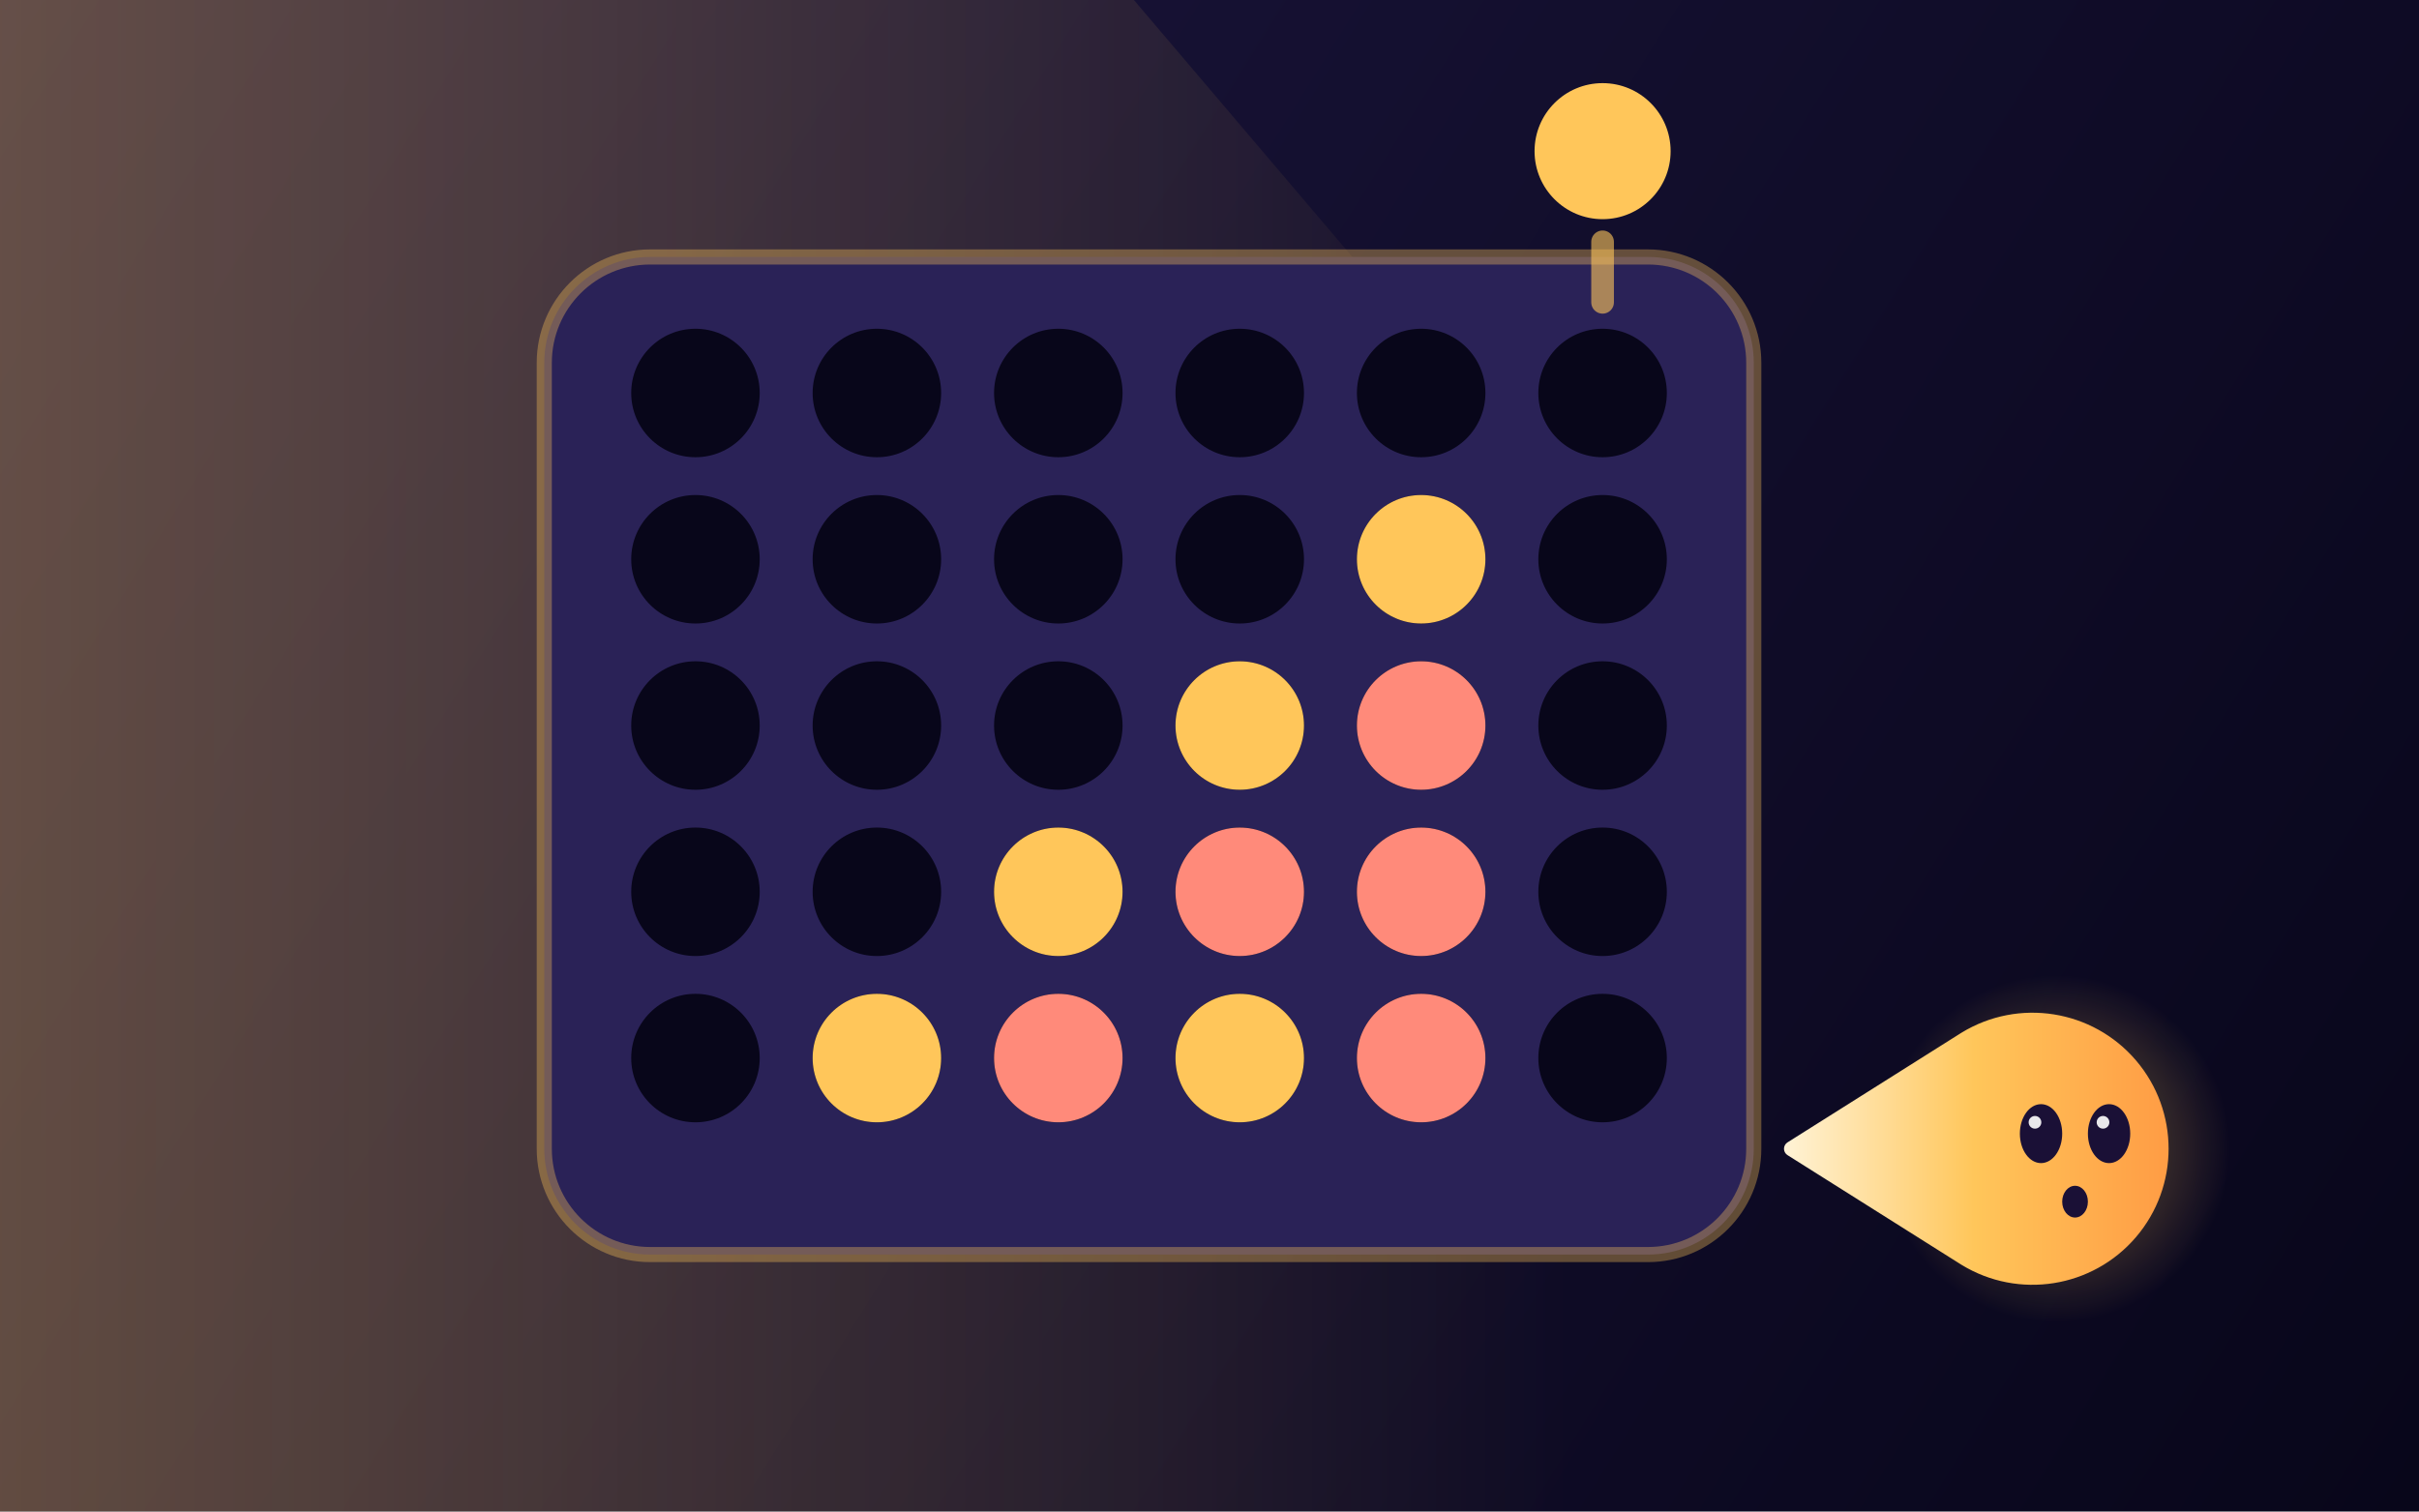
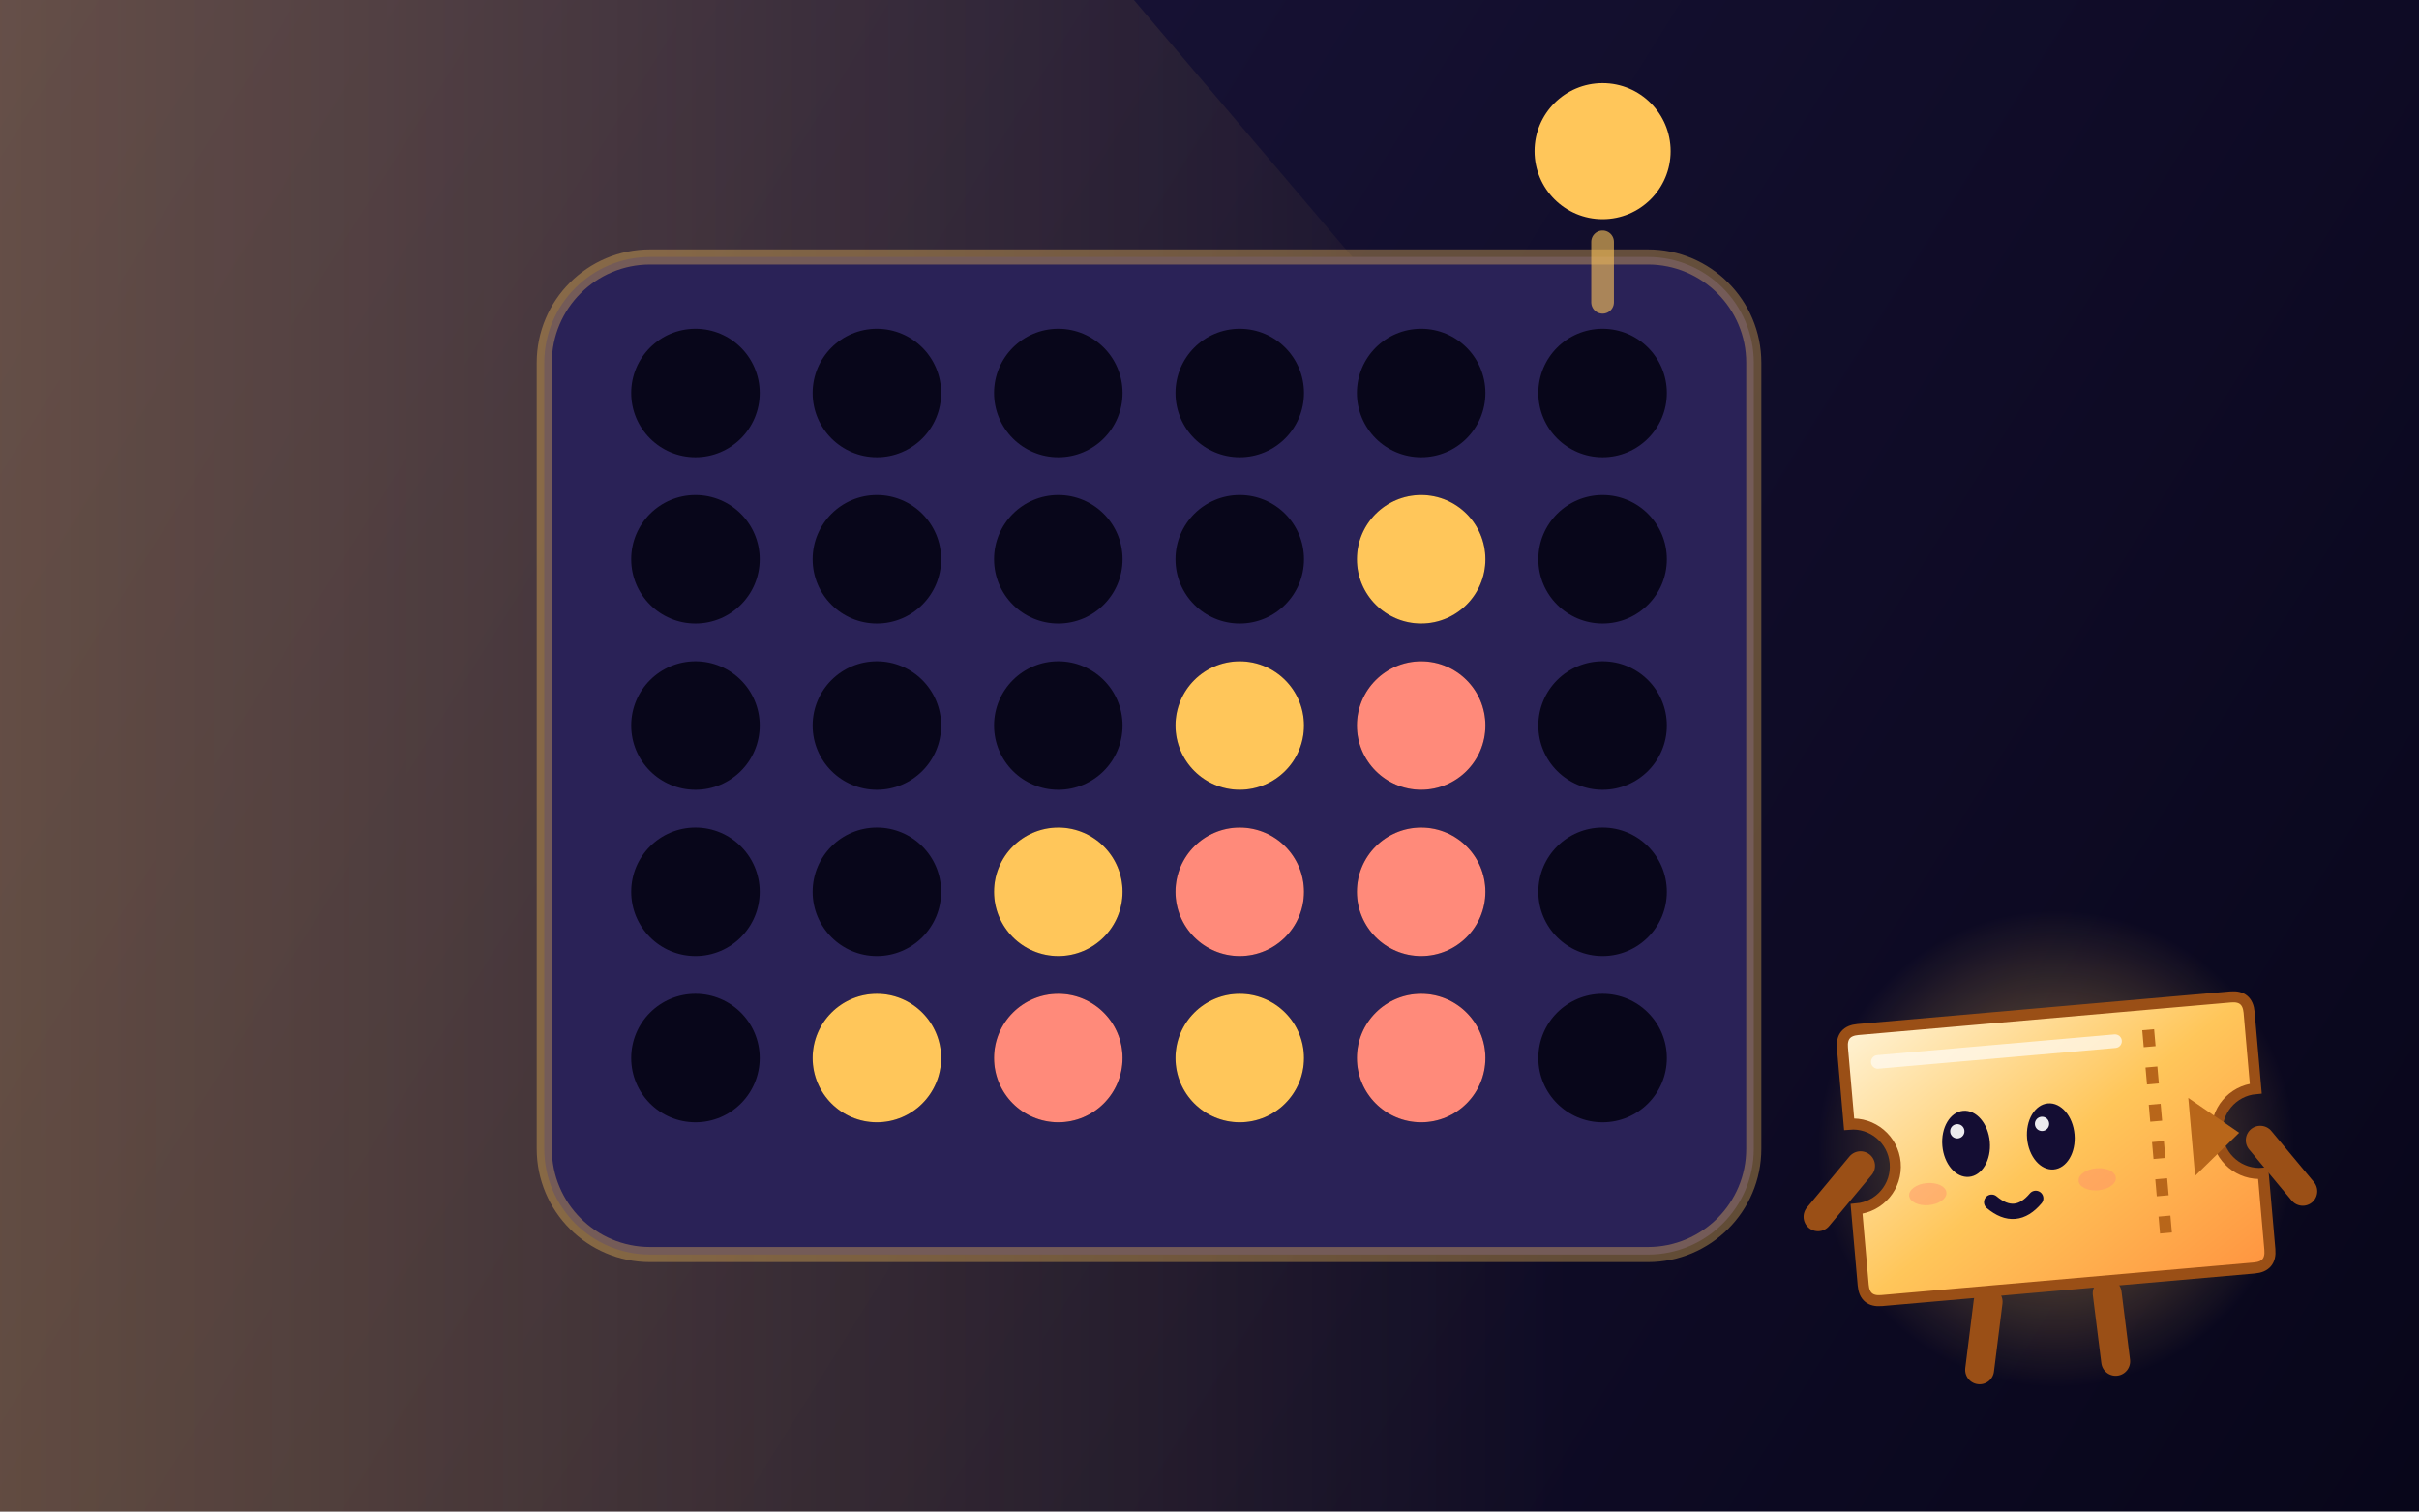
<svg xmlns="http://www.w3.org/2000/svg" viewBox="0 0 320 200" width="320" height="200">
  <defs>
    <linearGradient id="cfb" gradientUnits="userSpaceOnUse" x1="0" y1="0" x2="320" y2="200">
      <stop offset="0" stop-color="#1d1740" stop-opacity="1" />
      <stop offset="1" stop-color="#08061a" stop-opacity="1" />
    </linearGradient>
    <linearGradient id="cfl" gradientUnits="userSpaceOnUse" x1="0" y1="0" x2="320" y2="0">
      <stop offset="0" stop-color="#ffc65a" stop-opacity="0.32" />
      <stop offset="0.65" stop-color="#ffc65a" stop-opacity="0" />
    </linearGradient>
  </defs>
  <rect width="320" height="200" fill="url(#cfb)" />
  <path d="M0 0 L150 0 L320 200 L0 200 Z" fill="url(#cfl)" />
  <rect x="72" y="34" width="160" height="132" rx="14" fill="#2a2257" stroke="#ffc65a" stroke-opacity=".35" stroke-width="2" />
  <circle cx="92" cy="52" r="8.5" fill="#08061a" />
  <circle cx="92" cy="74" r="8.5" fill="#08061a" />
  <circle cx="92" cy="96" r="8.5" fill="#08061a" />
  <circle cx="92" cy="118" r="8.5" fill="#08061a" />
  <circle cx="92" cy="140" r="8.5" fill="#08061a" />
  <circle cx="116" cy="52" r="8.5" fill="#08061a" />
  <circle cx="116" cy="74" r="8.5" fill="#08061a" />
  <circle cx="116" cy="96" r="8.5" fill="#08061a" />
  <circle cx="116" cy="118" r="8.5" fill="#08061a" />
  <circle cx="116" cy="140" r="8.5" fill="#08061a" />
  <circle cx="140" cy="52" r="8.5" fill="#08061a" />
  <circle cx="140" cy="74" r="8.5" fill="#08061a" />
  <circle cx="140" cy="96" r="8.5" fill="#08061a" />
  <circle cx="140" cy="118" r="8.5" fill="#08061a" />
  <circle cx="140" cy="140" r="8.5" fill="#08061a" />
  <circle cx="164" cy="52" r="8.5" fill="#08061a" />
  <circle cx="164" cy="74" r="8.5" fill="#08061a" />
  <circle cx="164" cy="96" r="8.5" fill="#08061a" />
  <circle cx="164" cy="118" r="8.5" fill="#08061a" />
  <circle cx="164" cy="140" r="8.5" fill="#08061a" />
  <circle cx="188" cy="52" r="8.5" fill="#08061a" />
  <circle cx="188" cy="74" r="8.5" fill="#08061a" />
  <circle cx="188" cy="96" r="8.5" fill="#08061a" />
  <circle cx="188" cy="118" r="8.5" fill="#08061a" />
  <circle cx="188" cy="140" r="8.5" fill="#08061a" />
  <circle cx="212" cy="52" r="8.5" fill="#08061a" />
  <circle cx="212" cy="74" r="8.5" fill="#08061a" />
  <circle cx="212" cy="96" r="8.5" fill="#08061a" />
  <circle cx="212" cy="118" r="8.5" fill="#08061a" />
  <circle cx="212" cy="140" r="8.5" fill="#08061a" />
  <circle cx="116" cy="140" r="8.5" fill="#ffc65a" />
  <circle cx="140" cy="140" r="8.5" fill="#ff8a7a" />
  <circle cx="140" cy="118" r="8.5" fill="#ffc65a" />
  <circle cx="164" cy="140" r="8.5" fill="#ffc65a" />
  <circle cx="164" cy="118" r="8.5" fill="#ff8a7a" />
  <circle cx="164" cy="96" r="8.5" fill="#ffc65a" />
  <circle cx="188" cy="140" r="8.5" fill="#ff8a7a" />
  <circle cx="188" cy="118" r="8.5" fill="#ff8a7a" />
  <circle cx="188" cy="96" r="8.5" fill="#ff8a7a" />
  <circle cx="188" cy="74" r="8.5" fill="#ffc65a" />
  <circle cx="212" cy="20" r="9" fill="#ffc65a" />
  <path d="M212 32 V40" stroke="#ffc65a" stroke-width="3" stroke-linecap="round" opacity=".6" />
-   <g transform="translate(232 120) scale(1.0)">
+   <svg x="236" y="116" width="72" height="72" viewBox="0 0 64 64">
    <defs>
-       <linearGradient id="pff" gradientUnits="userSpaceOnUse" x1="4" y1="0" x2="60" y2="0">
-         <stop offset="0" stop-color="#fff3d6" stop-opacity="1" />
-         <stop offset="0.45" stop-color="#ffc65a" stop-opacity="1" />
-         <stop offset="1" stop-color="#ff9440" stop-opacity="1" />
+       <linearGradient id="cf-sd-gold" x1="0" y1="0" x2="1" y2="1">
+         <stop offset="0" stop-color="#fff3d6" />
+         <stop offset=".5" stop-color="#ffc65a" />
+         <stop offset="1" stop-color="#ff9440" />
      </linearGradient>
-       <radialGradient id="pfg" gradientUnits="userSpaceOnUse" cx="40" cy="32" r="23">
-         <stop offset="0" stop-color="#ffc65a" stop-opacity="0.45" />
+       <radialGradient id="cf-sd-glow">
+         <stop offset="0" stop-color="#ffc65a" stop-opacity=".5" />
        <stop offset="1" stop-color="#ffc65a" stop-opacity="0" />
      </radialGradient>
    </defs>
-     <circle cx="40" cy="32" r="23" fill="url(#pfg)" />
-     <path d="M5 32 L28 17.5 A17 17 0 1 1 28 46.5 Z" fill="url(#pff)" stroke="url(#pff)" stroke-width="2" stroke-linejoin="round" />
-     <ellipse cx="38" cy="30" rx="2.8" ry="3.9" fill="#1a1036" />
-     <circle cx="37.2" cy="28.5" r=".84" fill="#fff" opacity=".9" />
-     <ellipse cx="47" cy="30" rx="2.8" ry="3.9" fill="#1a1036" />
-     <circle cx="46.2" cy="28.5" r=".84" fill="#fff" opacity=".9" />
-     <ellipse cx="42.5" cy="39" rx="1.7" ry="2.1" fill="#1a1036" />
-   </g>
+     <circle cx="32" cy="32" r="28" fill="url(#cf-sd-glow)" />
+     <g transform="rotate(-5 32 32)">
+       <path d="M10 16 H54 Q56 16 56 18 V27 A5 5 0 0 0 56 37 V46 Q56 48 54 48 H10 Q8 48 8 46 V37 A5 5 0 0 0 8 27 V18 Q8 16 10 16Z" fill="url(#cf-sd-gold)" stroke="#9a4f16" stroke-width="1.3" />
+       <path d="M44 19 V45" stroke="#b8661a" stroke-width="1.4" stroke-dasharray="2 2.4" />
+       <path d="M48 27.4 L53.6 32 L48 36.6Z" fill="#b8661a" />
+       <path d="M12 20 H40" stroke="#fffaf0" stroke-width="1.6" opacity=".75" stroke-linecap="round" />
+       <ellipse cx="21.5" cy="30.5" rx="2.8" ry="3.9" fill="#140d33" />
+       <circle cx="20.60" cy="28.94" r="0.84" fill="#fff" opacity=".92" />
+       <ellipse cx="31.5" cy="30.5" rx="2.8" ry="3.9" fill="#140d33" />
+       <circle cx="30.60" cy="28.94" r="0.84" fill="#fff" opacity=".92" />
+       <path d="M23.9 37.6 Q26.5 40.2 29.1 37.6" stroke="#140d33" stroke-width="1.8" fill="none" stroke-linecap="round" />
+       <ellipse cx="16.5" cy="36" rx="2.2" ry="1.3" fill="#ff8f6a" opacity=".45" />
+       <ellipse cx="36.5" cy="36" rx="2.2" ry="1.3" fill="#ff8f6a" opacity=".45" />
+     </g>
+     <path d="M9 34 L4 40" stroke="#9a4f16" stroke-width="3.4" fill="none" stroke-linecap="round" stroke-linejoin="round" />
+     <path d="M56 31 L61 37" stroke="#9a4f16" stroke-width="3.4" fill="none" stroke-linecap="round" stroke-linejoin="round" />
+     <path d="M24 50 L23 58" stroke="#9a4f16" stroke-width="3.4" fill="none" stroke-linecap="round" stroke-linejoin="round" />
+     <path d="M38 49 L39 57" stroke="#9a4f16" stroke-width="3.4" fill="none" stroke-linecap="round" stroke-linejoin="round" />
+   </svg>
</svg>
